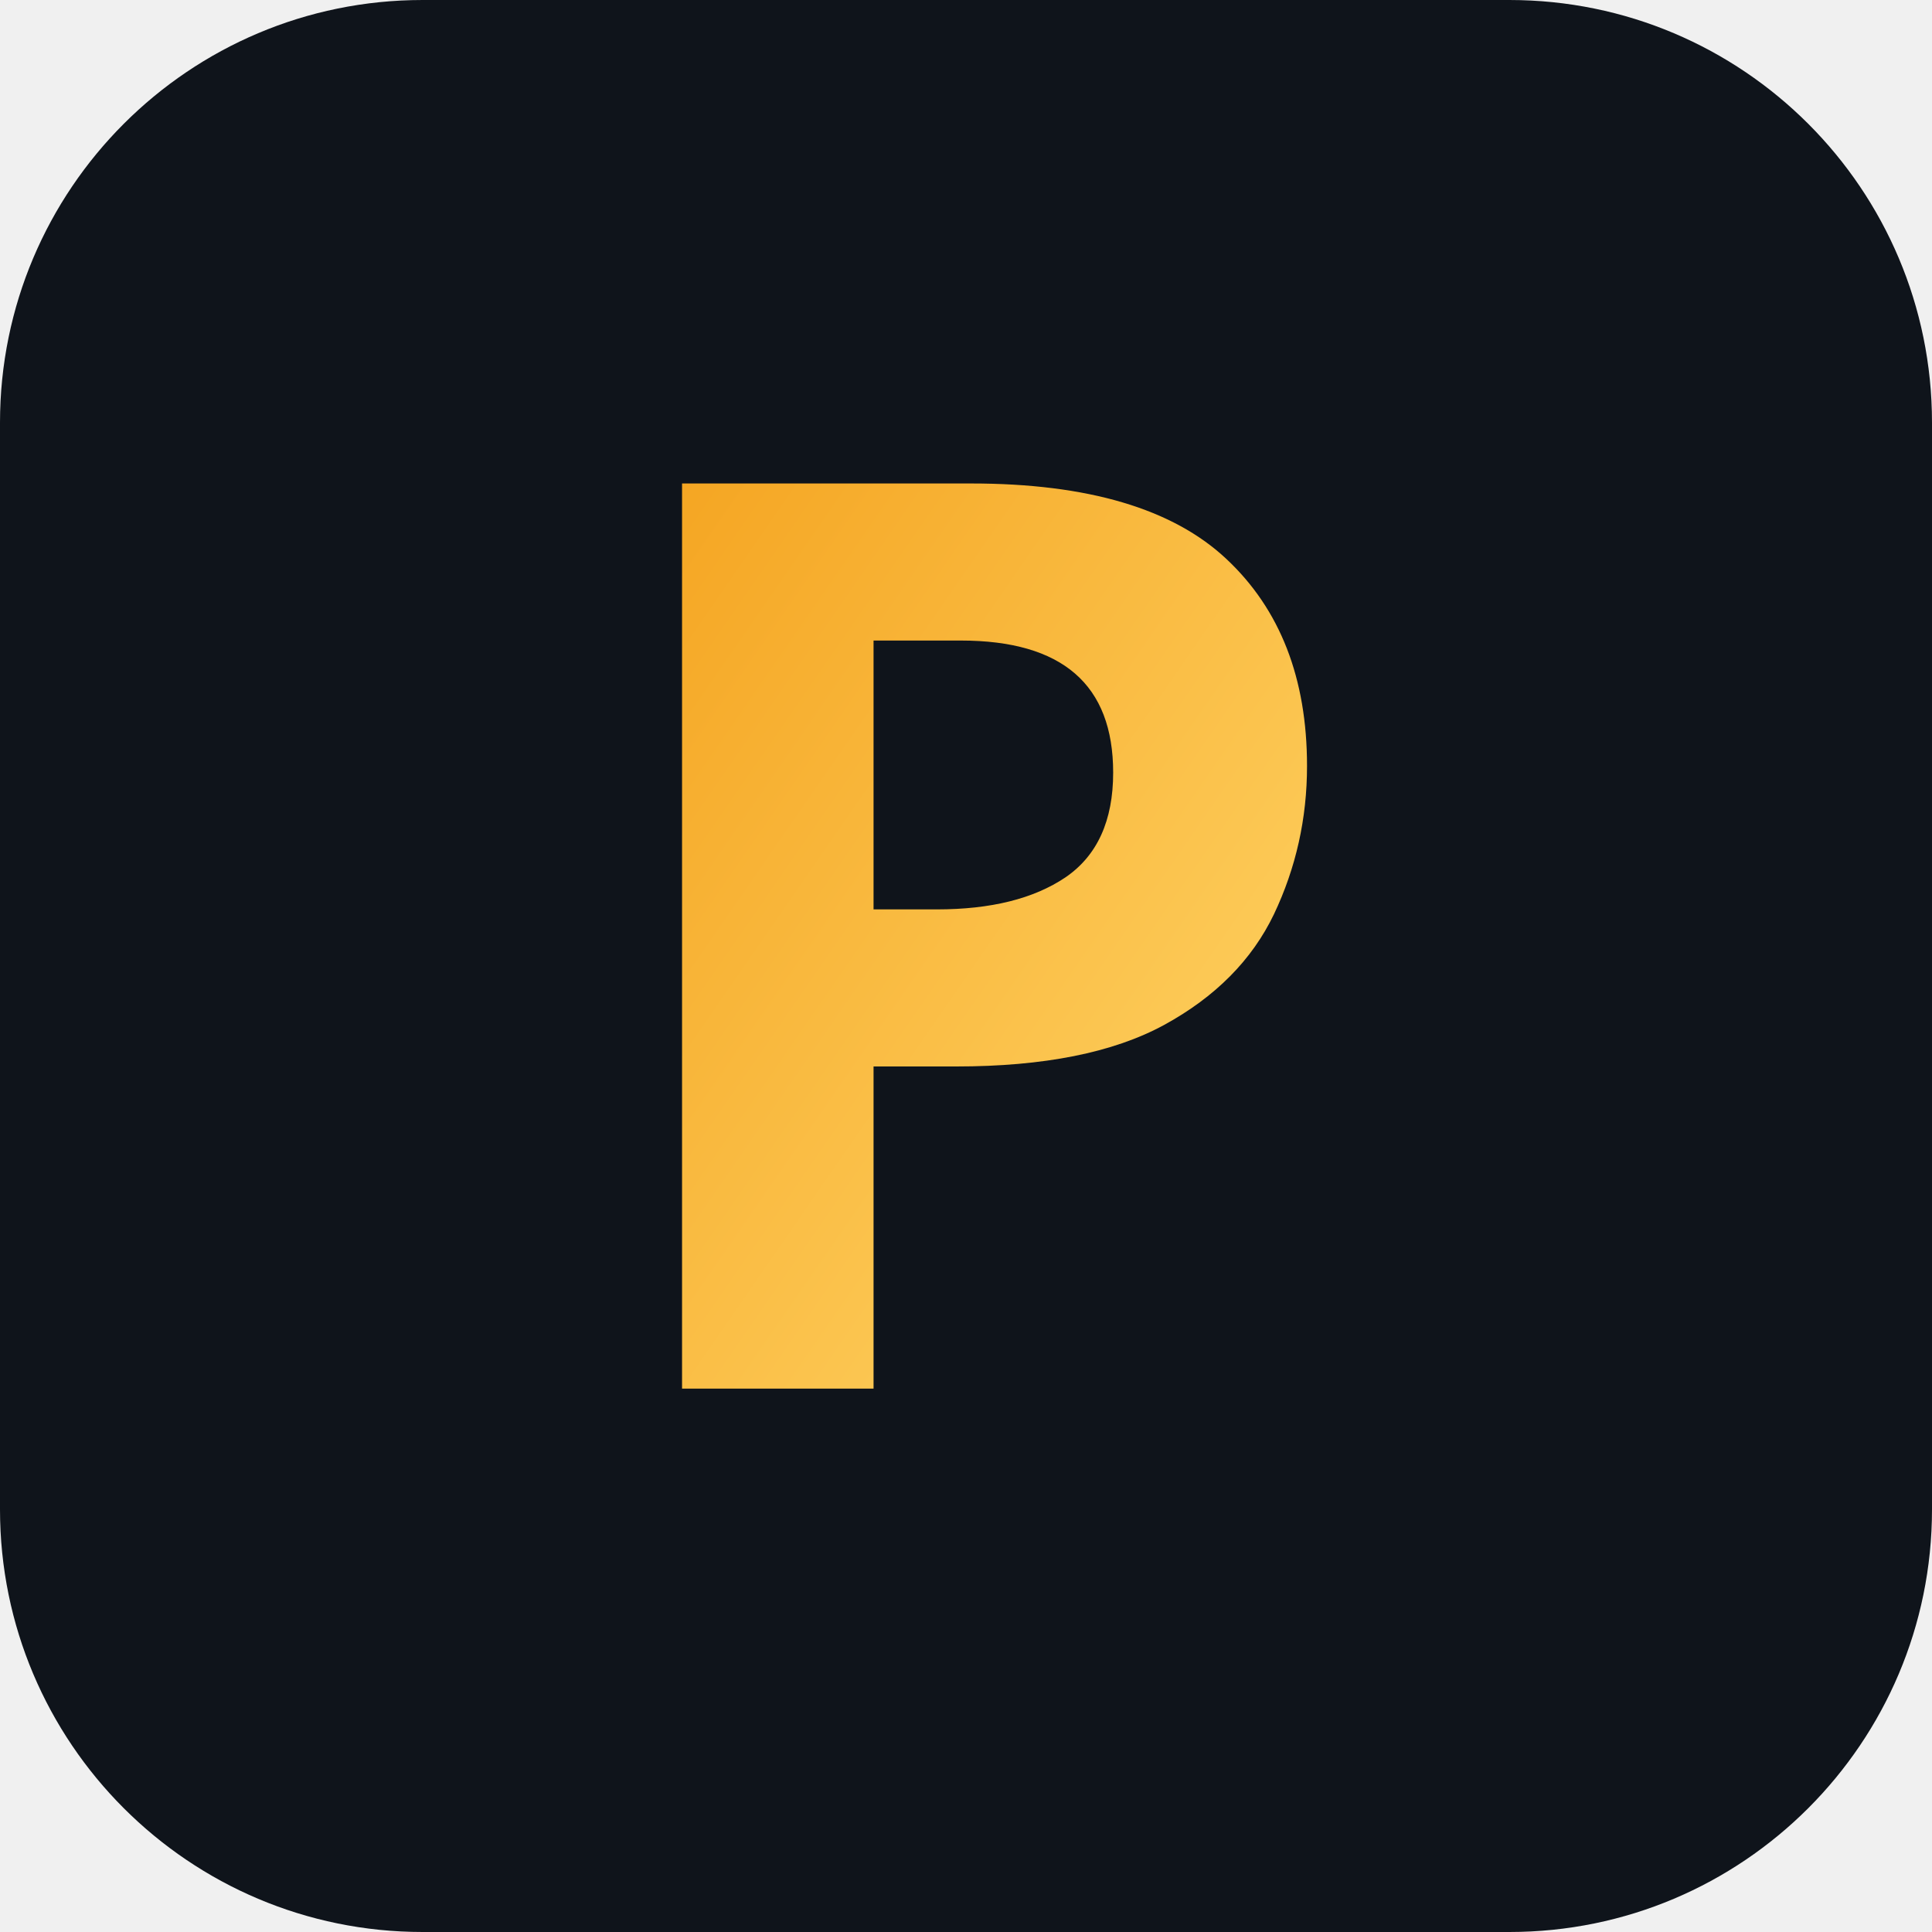
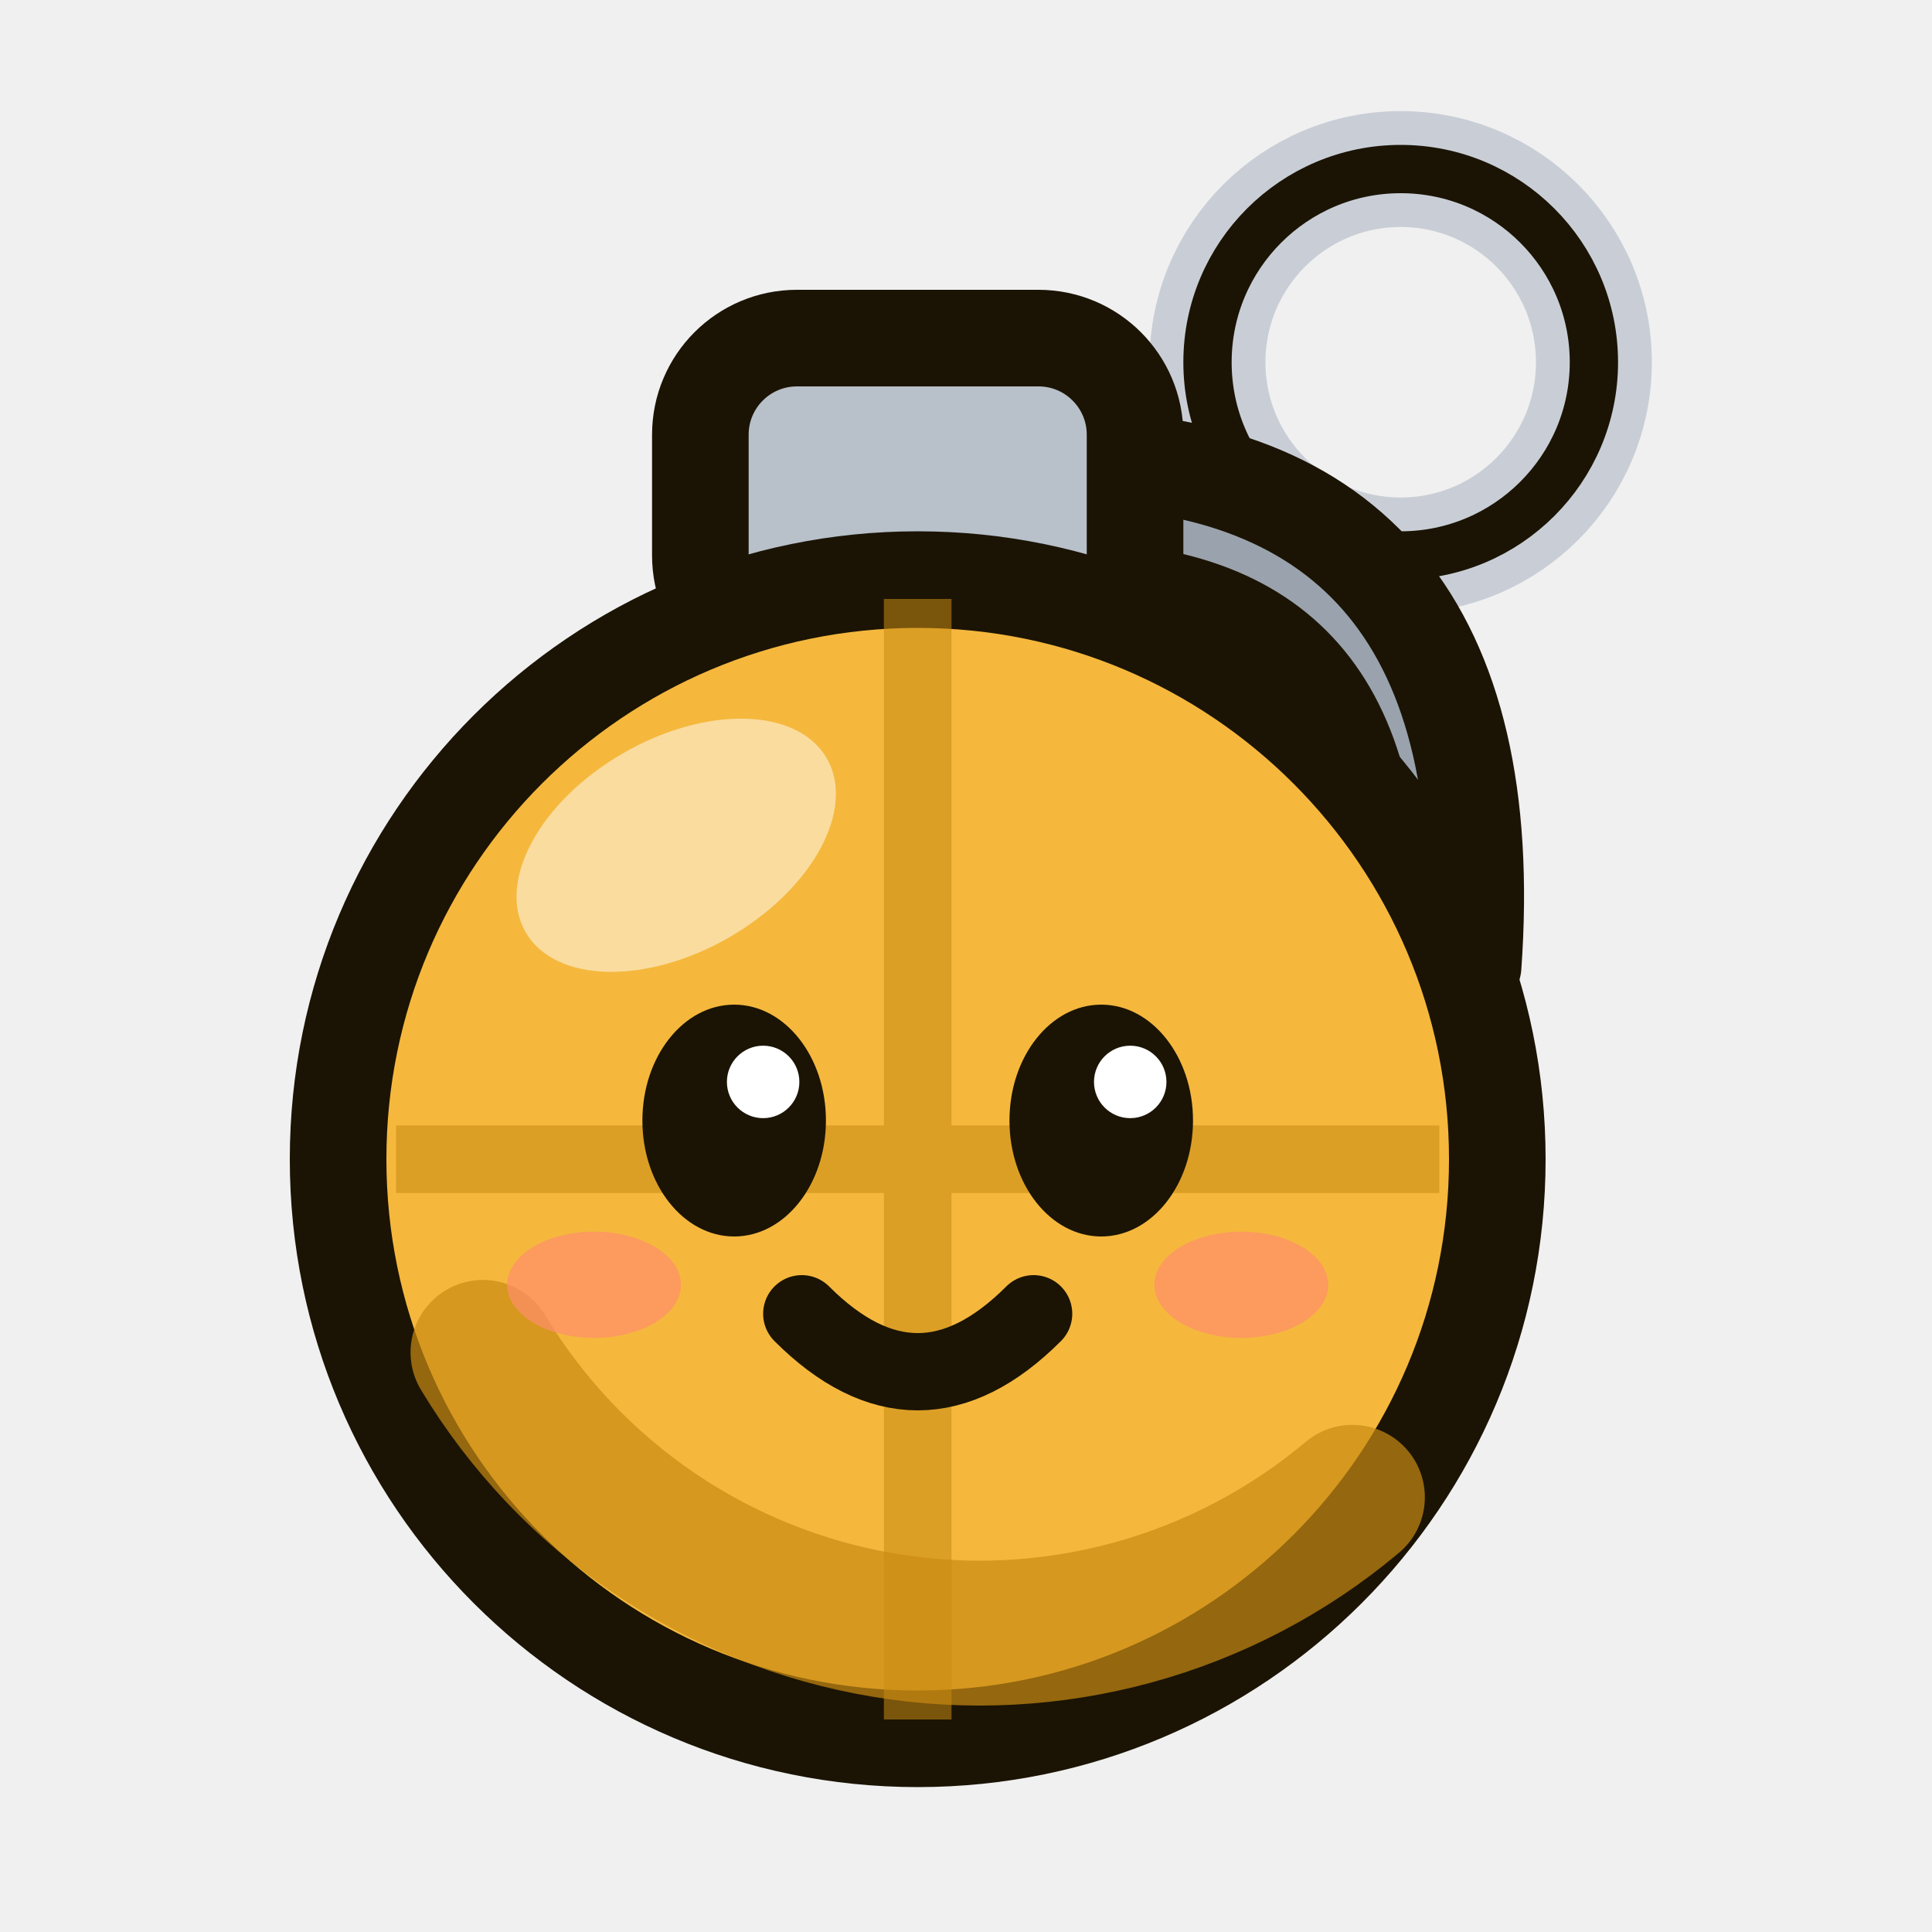
- <svg xmlns="http://www.w3.org/2000/svg" viewBox="0 0 64 64">
-   <defs>
-     <linearGradient id="g" x1="0" y1="0" x2="1" y2="1">
-       <stop offset="0" stop-color="#f5a623" />
-       <stop offset="1" stop-color="#ffd76a" />
-     </linearGradient>
-   </defs>
-   <rect width="64" height="64" rx="14" fill="#0f141b" />
-   <text x="32" y="46" text-anchor="middle" font-family="Segoe UI, system-ui, sans-serif" font-weight="800" font-size="42" fill="url(#g)">P</text>
+ <svg xmlns="http://www.w3.org/2000/svg" viewBox="0 0 40 40" role="img" aria-label="HE">
+   <g stroke="#1b1405" stroke-width="2" stroke-linejoin="round" stroke-linecap="round">
+     <circle cx="29" cy="7.5" r="4" fill="none" stroke="#c9ced6" stroke-width="2.4" />
+     <circle cx="29" cy="7.5" r="4" fill="none" stroke-width="1" />
+     <path d="M22 9.5 C 28 9.5, 31 13, 30.5 20 L 28.4 19.6 C 28.6 14.5, 26.5 12.2, 22 12.2 Z" fill="#9aa3ad" />
+     <rect x="14.5" y="7" width="9" height="6.5" rx="2" fill="#b8c0c9" />
+     <circle cx="19" cy="24" r="12" fill="#f5b83d" />
+   </g>
+   <path d="M10 28 A 12 12 0 0 0 28 31" fill="none" stroke="#c98a12" stroke-width="3" stroke-linecap="round" opacity=".7" />
+   <path d="M19 12.4 V 35.6 M 8.2 24 H 29.8" stroke="#c98a12" stroke-width="1.4" opacity=".55" />
+   <ellipse cx="14" cy="17.5" rx="3.6" ry="2.2" fill="#ffffff" opacity=".5" transform="rotate(-30 14 17.5)" />
+   <ellipse cx="15.2" cy="23.2" rx="1.9" ry="2.4" fill="#1b1405" />
+   <ellipse cx="22.8" cy="23.2" rx="1.9" ry="2.4" fill="#1b1405" />
+   <circle cx="15.8" cy="22.4" r=".75" fill="#fff" />
+   <circle cx="23.4" cy="22.4" r=".75" fill="#fff" />
+   <path d="M16.6 27.2 Q 19 29.6 21.4 27.2" fill="none" stroke="#1b1405" stroke-width="1.6" stroke-linecap="round" />
+   <ellipse cx="12.3" cy="26.6" rx="1.8" ry="1.1" fill="#ff8f6b" opacity=".7" />
+   <ellipse cx="25.7" cy="26.6" rx="1.8" ry="1.1" fill="#ff8f6b" opacity=".7" />
</svg>
